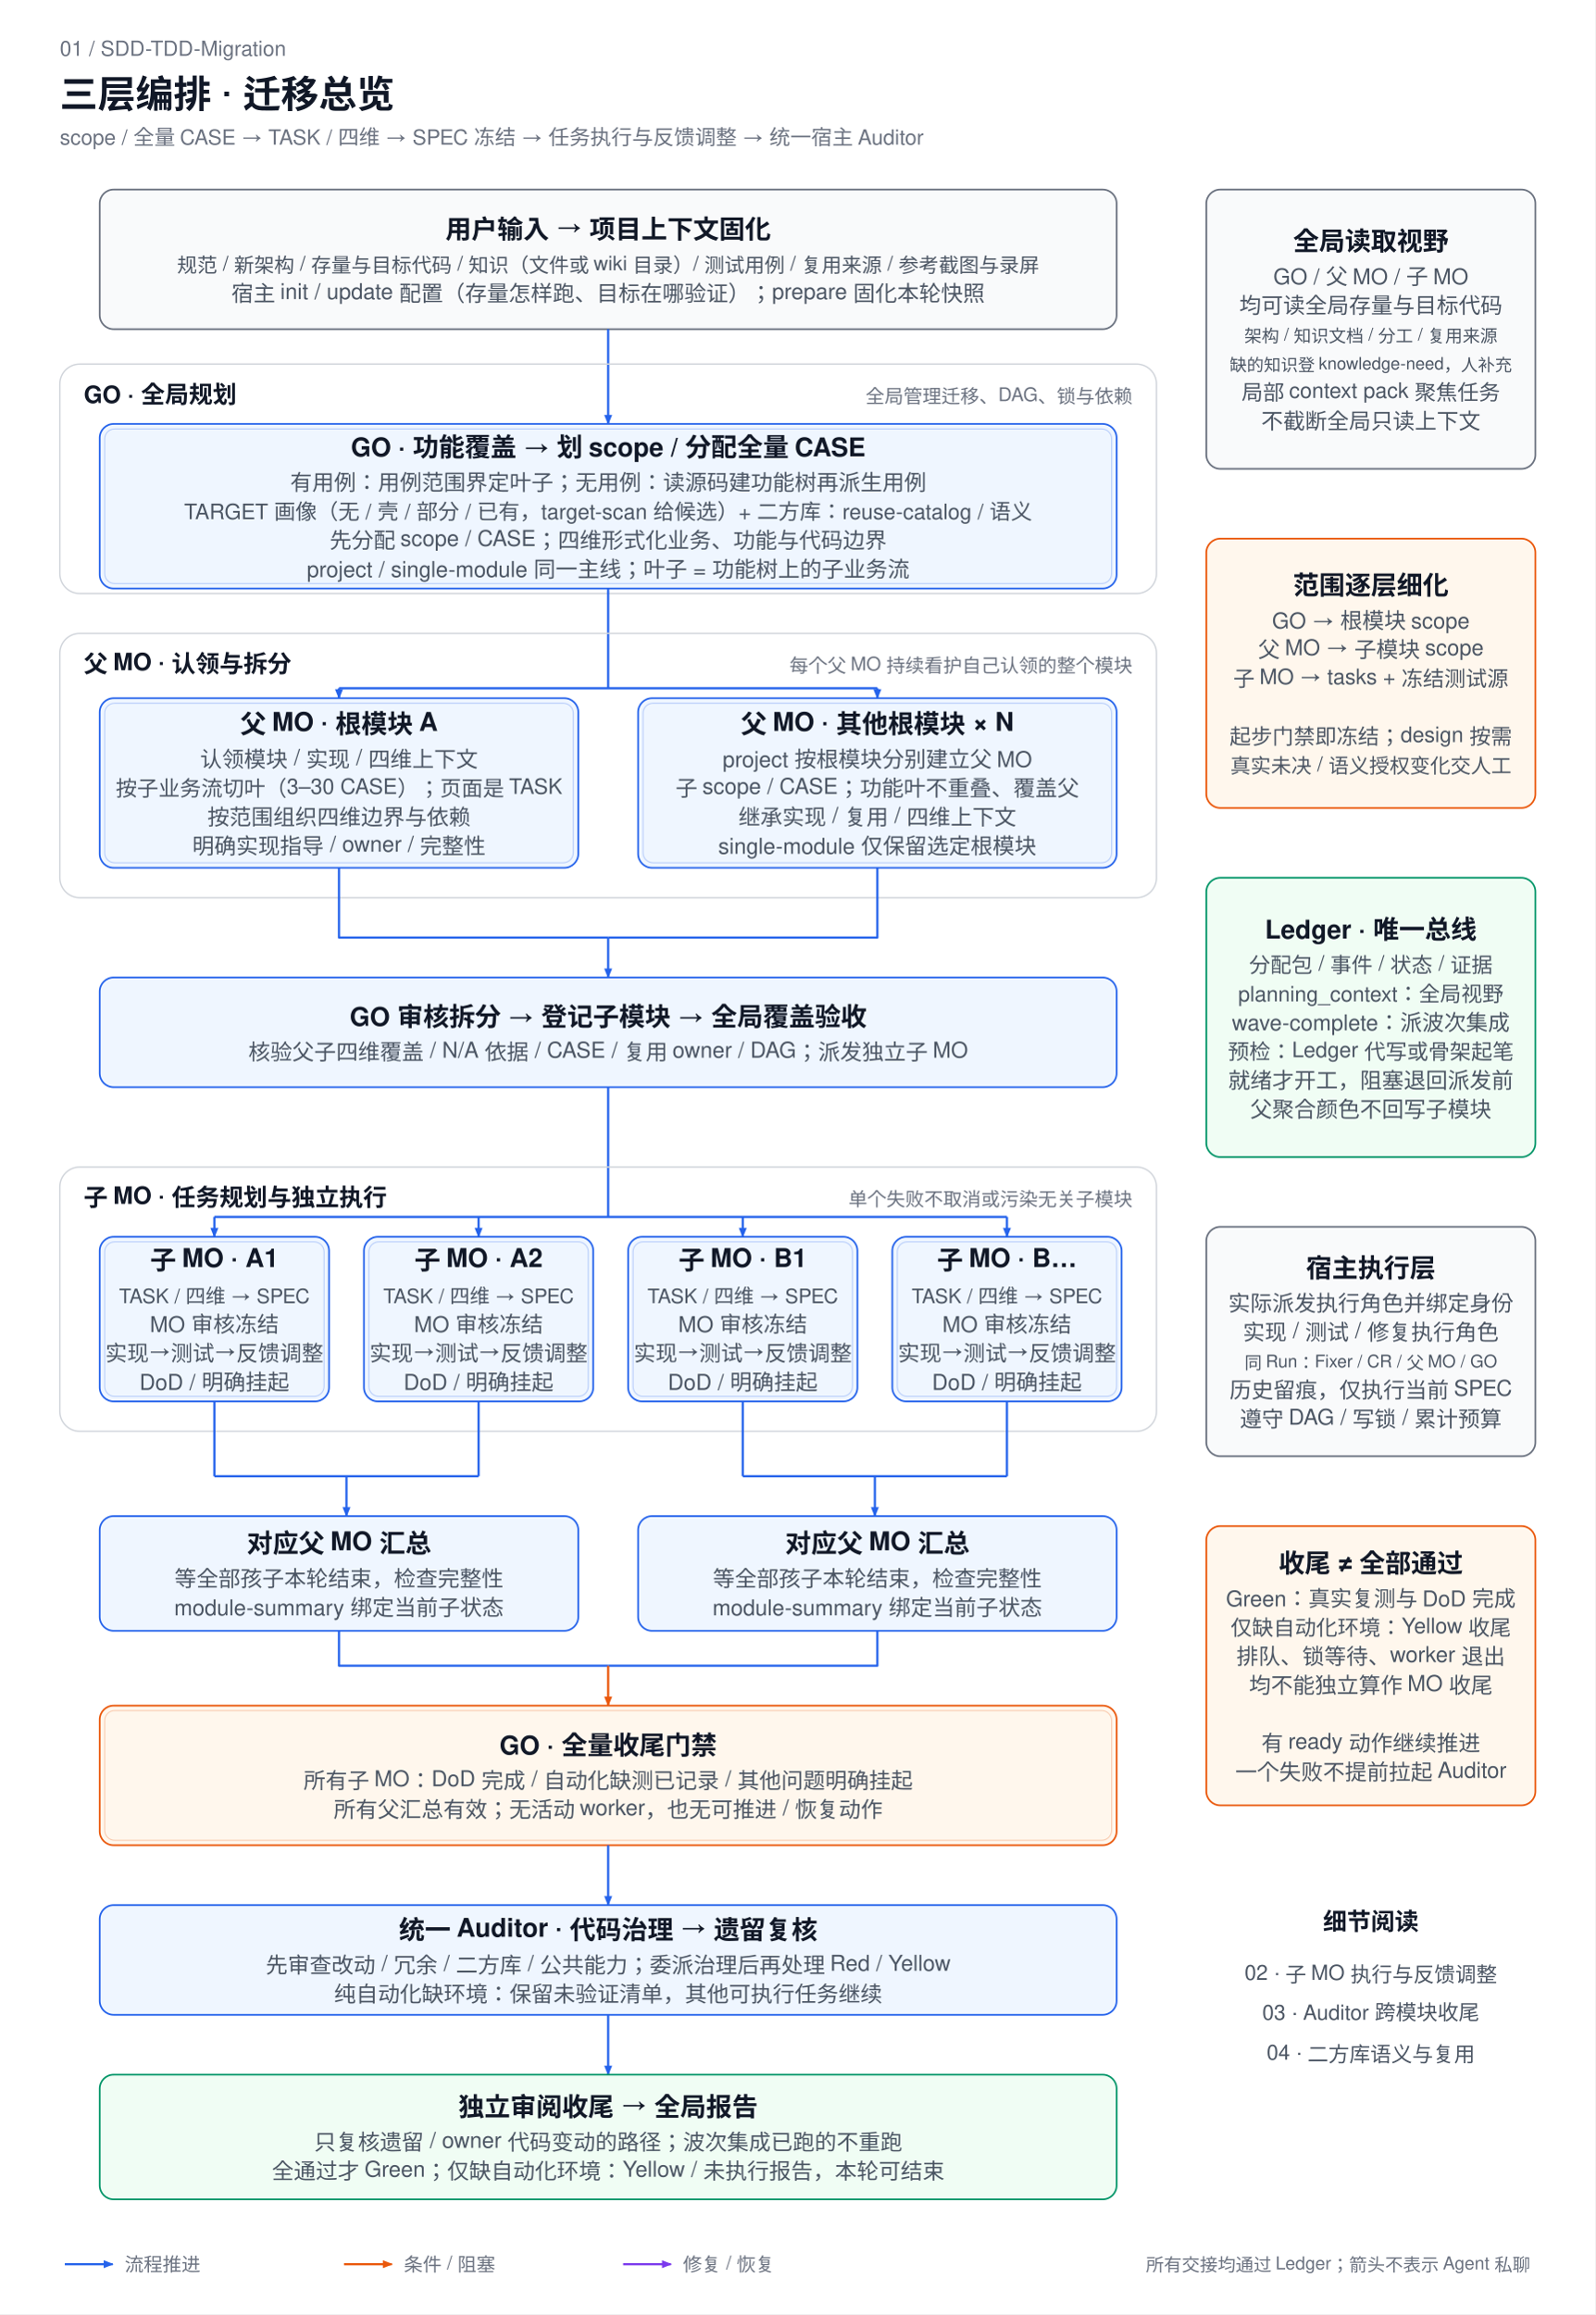
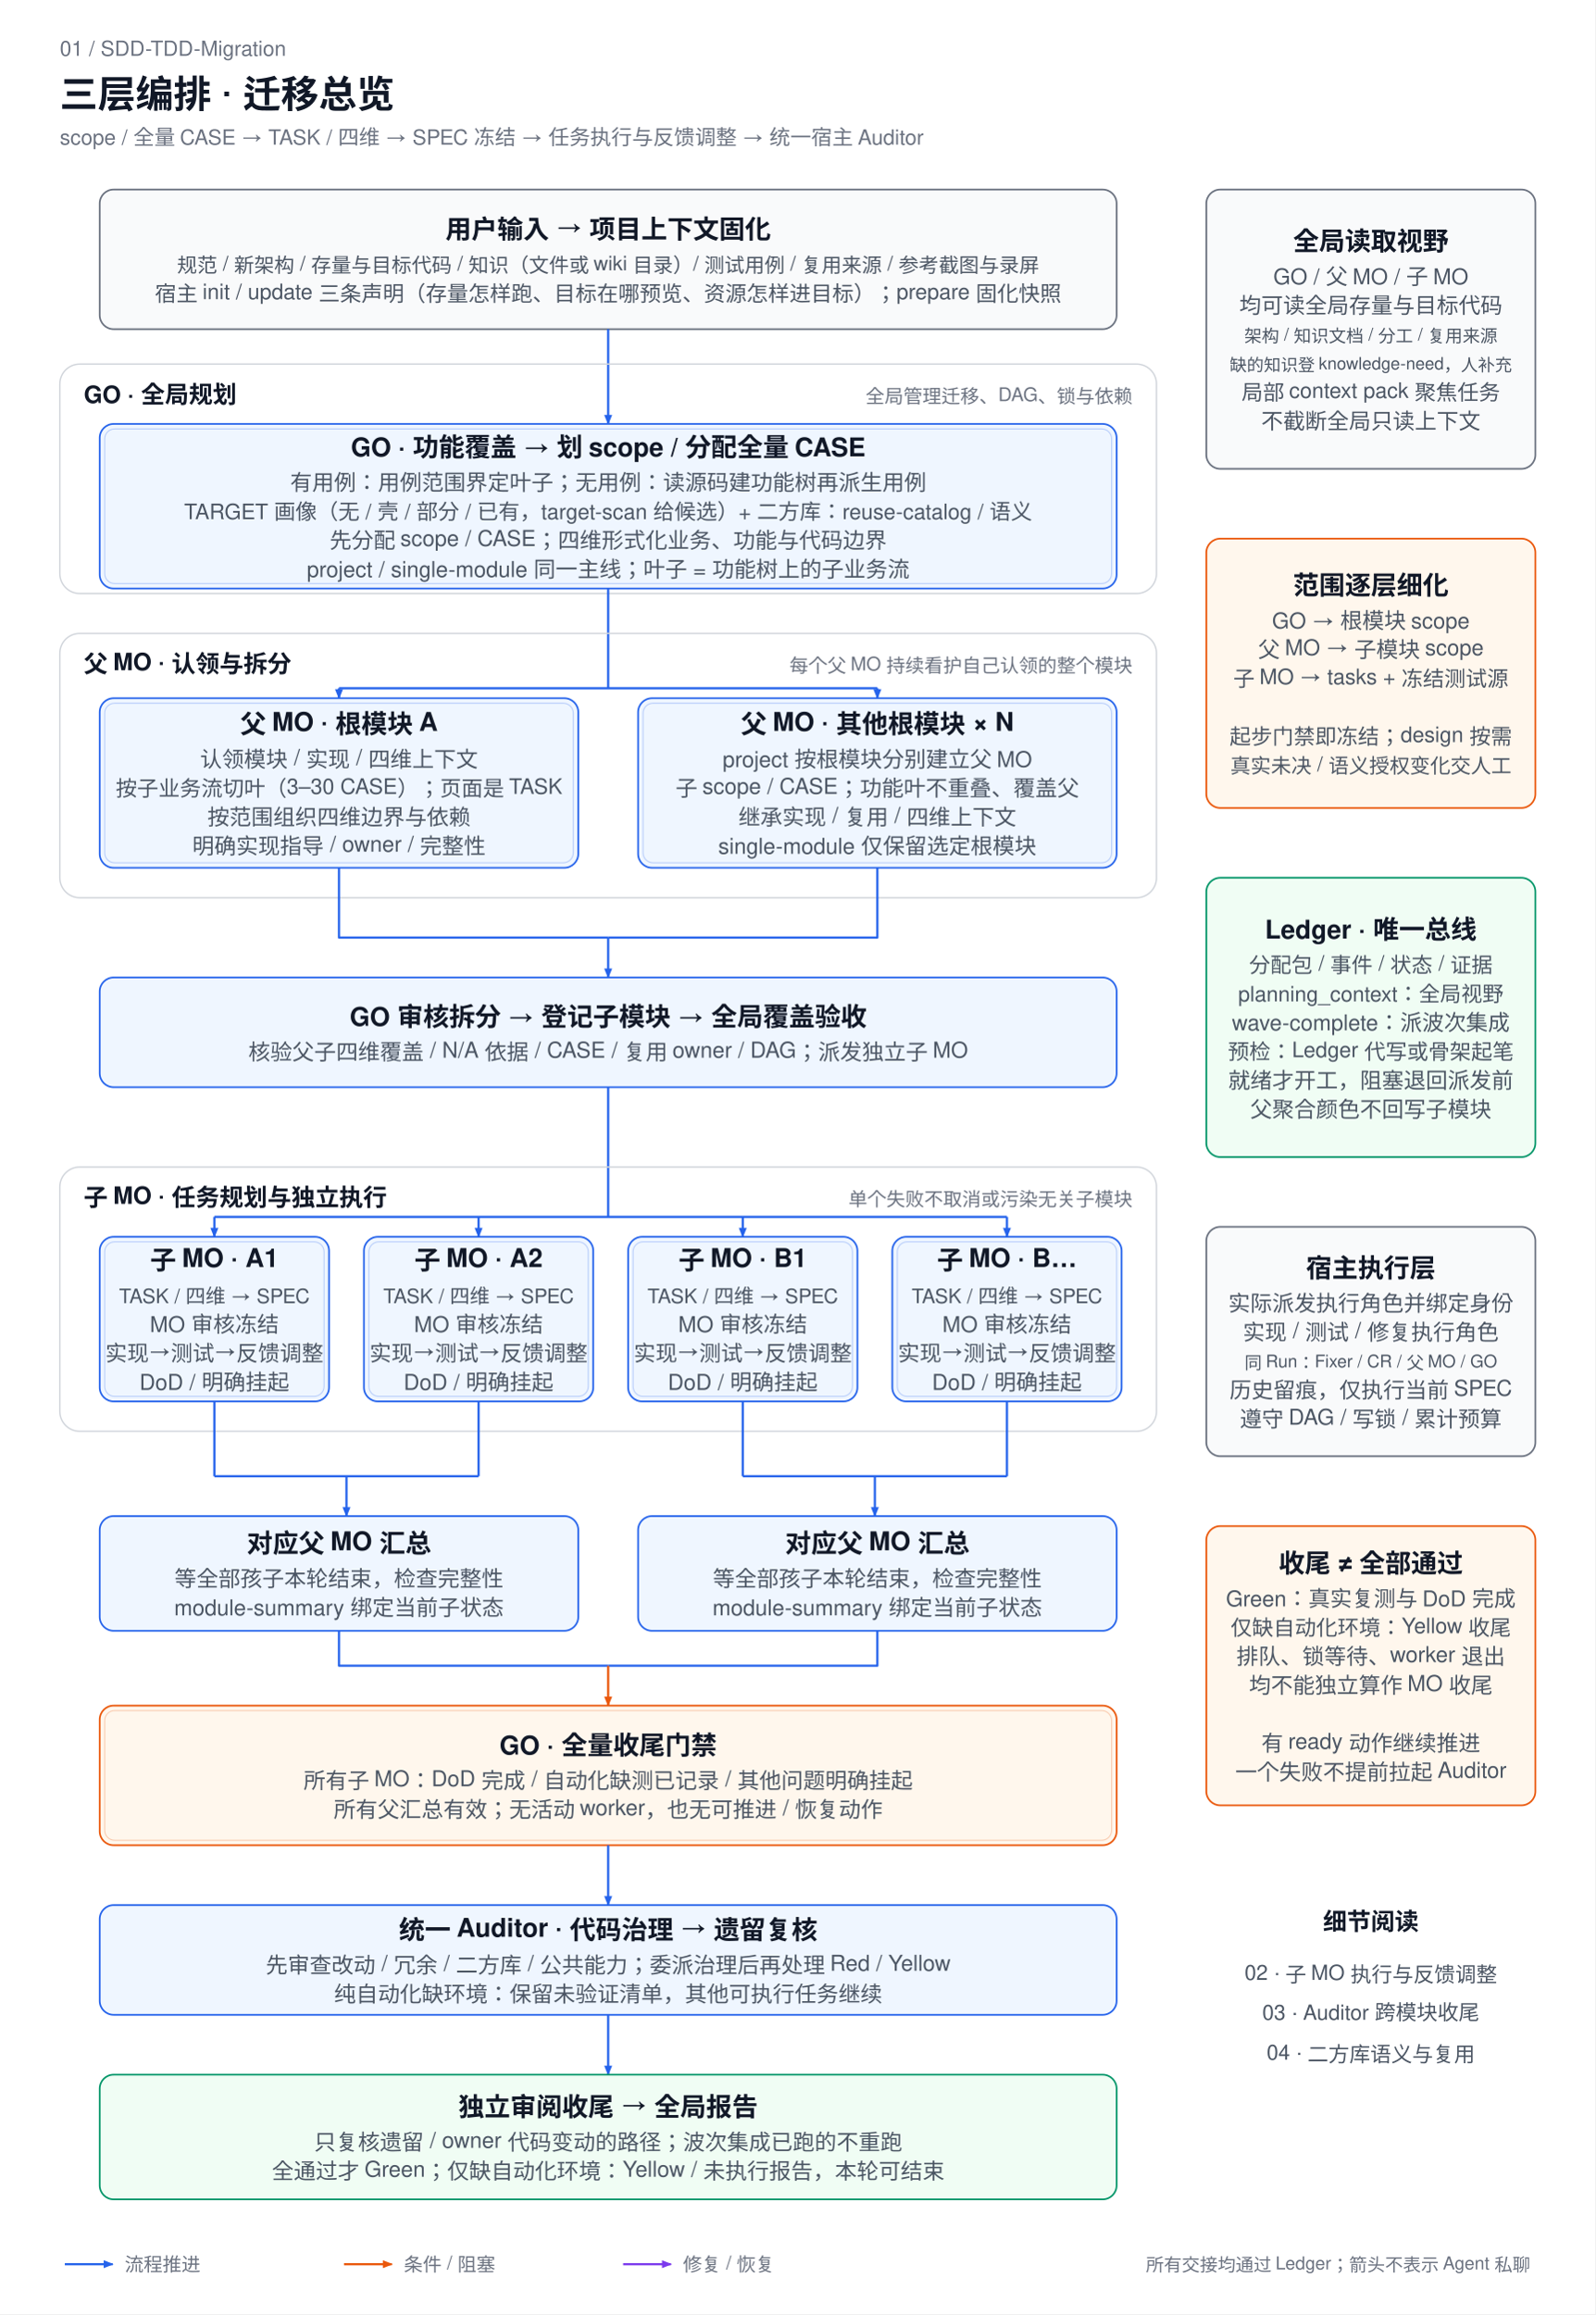
<svg xmlns="http://www.w3.org/2000/svg" width="1600" height="2320" viewBox="0 0 1600 2320" role="img" aria-labelledby="title desc">
  <style>text {font-family: "Helvetica Neue", Helvetica, Arial, "PingFang SC", "Microsoft YaHei", sans-serif;}</style>
  <defs>
    <marker id="arrow-blue" markerWidth="10" markerHeight="8" refX="9" refY="4" orient="auto" markerUnits="userSpaceOnUse">
      <path d="M0,0 L10,4 L0,8 Z" fill="#2563eb" />
    </marker>
    <marker id="arrow-orange" markerWidth="10" markerHeight="8" refX="9" refY="4" orient="auto" markerUnits="userSpaceOnUse">
      <path d="M0,0 L10,4 L0,8 Z" fill="#ea580c" />
    </marker>
    <marker id="arrow-green" markerWidth="10" markerHeight="8" refX="9" refY="4" orient="auto" markerUnits="userSpaceOnUse">
      <path d="M0,0 L10,4 L0,8 Z" fill="#059669" />
    </marker>
    <marker id="arrow-purple" markerWidth="10" markerHeight="8" refX="9" refY="4" orient="auto" markerUnits="userSpaceOnUse">
      <path d="M0,0 L10,4 L0,8 Z" fill="#7c3aed" />
    </marker>
    <marker id="arrow-gray" markerWidth="10" markerHeight="8" refX="9" refY="4" orient="auto" markerUnits="userSpaceOnUse">
      <path d="M0,0 L10,4 L0,8 Z" fill="#6b7280" />
    </marker>
  </defs>
  <rect width="1600" height="2320" fill="white" />
  <text x="60" y="56" font-size="21.00" fill="#6b7280" text-anchor="start" font-weight="400">01  /  SDD-TDD-Migration</text>
  <text x="60" y="108" font-size="38.00" fill="#111827" text-anchor="start" font-weight="700">三层编排 · 迁移总览</text>
  <text x="60" y="145" font-size="21.00" fill="#6b7280" text-anchor="start" font-weight="400">scope / 全量 CASE → TASK / 四维 → SPEC 冻结 → 任务执行与反馈调整 → 统一宿主 Auditor</text>
  <rect x="100" y="190" width="1020" height="140" rx="14" fill="#f9fafb" stroke="#6b7280" stroke-width="1.7" />
  <text x="610.0" y="239.0" font-size="26.00" fill="#111827" text-anchor="middle" font-weight="650">用户输入 → 项目上下文固化</text>
  <text x="610.0" y="273.0" font-size="20.16" fill="#4b5563" text-anchor="middle" font-weight="400">规范 / 新架构 / 存量与目标代码 / 知识（文件或 wiki 目录）/ 测试用例 / 复用来源 / 参考截图与录屏</text>
-   <text x="610.0" y="302.0" font-size="22.00" fill="#4b5563" text-anchor="middle" font-weight="400">宿主 init / update 配置（存量怎样跑、目标在哪验证）；prepare 固化本轮快照</text>
+   <text x="610.0" y="302.0" font-size="21.47" fill="#4b5563" text-anchor="middle" font-weight="400">宿主 init / update 三条声明（存量怎样跑、目标在哪预览、资源怎样进目标）；prepare 固化快照</text>
  <path d="M610,330 L610,425" fill="none" stroke="#2563eb" stroke-width="2.2" stroke-linejoin="round" marker-end="url(#arrow-blue)" />
  <rect x="60" y="365" width="1100" height="230" rx="20" fill="none" stroke="#d1d5db" stroke-width="1.4" />
  <text x="84" y="404" font-size="24.00" fill="#111827" text-anchor="start" font-weight="650">GO  ·  全局规划</text>
  <text x="1136" y="404" font-size="19.00" fill="#6b7280" text-anchor="end" font-weight="400">全局管理迁移、DAG、锁与依赖</text>
  <rect x="100" y="425" width="1020" height="165" rx="14" fill="#eff6ff" stroke="#2563eb" stroke-width="1.7" />
  <rect x="105" y="430" width="1010" height="155" rx="10" fill="none" stroke="#2563eb" stroke-opacity="0.28" />
  <text x="610.0" y="457.5" font-size="26.00" fill="#111827" text-anchor="middle" font-weight="650">GO · 功能覆盖 → 划 scope / 分配全量 CASE</text>
  <text x="610.0" y="491.5" font-size="22.00" fill="#4b5563" text-anchor="middle" font-weight="400">有用例：用例范围界定叶子；无用例：读源码建功能树再派生用例</text>
  <text x="610.0" y="520.5" font-size="21.42" fill="#4b5563" text-anchor="middle" font-weight="400">TARGET 画像（无 / 壳 / 部分 / 已有，target-scan 给候选）+ 二方库：reuse-catalog / 语义</text>
  <text x="610.0" y="549.5" font-size="22.00" fill="#4b5563" text-anchor="middle" font-weight="400">先分配 scope / CASE；四维形式化业务、功能与代码边界</text>
  <text x="610.0" y="578.5" font-size="22.00" fill="#4b5563" text-anchor="middle" font-weight="400">project / single-module 同一主线；叶子 = 功能树上的子业务流</text>
  <path d="M610,590 L610,690" fill="none" stroke="#2563eb" stroke-width="2.2" stroke-linejoin="round" />
  <path d="M340,690 L880,690" fill="none" stroke="#2563eb" stroke-width="2.2" stroke-linejoin="round" />
  <path d="M340,690 L340,700" fill="none" stroke="#2563eb" stroke-width="2.2" stroke-linejoin="round" marker-end="url(#arrow-blue)" />
  <path d="M880,690 L880,700" fill="none" stroke="#2563eb" stroke-width="2.2" stroke-linejoin="round" marker-end="url(#arrow-blue)" />
  <rect x="60" y="635" width="1100" height="265" rx="20" fill="none" stroke="#d1d5db" stroke-width="1.4" />
  <text x="84" y="674" font-size="24.00" fill="#111827" text-anchor="start" font-weight="650">父 MO  ·  认领与拆分</text>
  <text x="1136" y="674" font-size="19.00" fill="#6b7280" text-anchor="end" font-weight="400">每个父 MO 持续看护自己认领的整个模块</text>
  <rect x="100" y="700" width="480" height="170" rx="14" fill="#eff6ff" stroke="#2563eb" stroke-width="1.7" />
  <rect x="105" y="705" width="470" height="160" rx="10" fill="none" stroke="#2563eb" stroke-opacity="0.28" />
  <text x="340.0" y="735.0" font-size="26.00" fill="#111827" text-anchor="middle" font-weight="650">父 MO · 根模块 A</text>
  <text x="340.0" y="769.0" font-size="22.00" fill="#4b5563" text-anchor="middle" font-weight="400">认领模块 / 实现 / 四维上下文</text>
  <text x="340.0" y="798.0" font-size="21.45" fill="#4b5563" text-anchor="middle" font-weight="400">按子业务流切叶（3–30 CASE）；页面是 TASK</text>
  <text x="340.0" y="827.0" font-size="22.00" fill="#4b5563" text-anchor="middle" font-weight="400">按范围组织四维边界与依赖</text>
  <text x="340.0" y="856.0" font-size="22.00" fill="#4b5563" text-anchor="middle" font-weight="400">明确实现指导 / owner / 完整性</text>
  <rect x="640" y="700" width="480" height="170" rx="14" fill="#eff6ff" stroke="#2563eb" stroke-width="1.7" />
  <rect x="645" y="705" width="470" height="160" rx="10" fill="none" stroke="#2563eb" stroke-opacity="0.28" />
  <text x="880.0" y="735.0" font-size="26.00" fill="#111827" text-anchor="middle" font-weight="650">父 MO · 其他根模块 × N</text>
  <text x="880.0" y="769.0" font-size="22.00" fill="#4b5563" text-anchor="middle" font-weight="400">project 按根模块分别建立父 MO</text>
  <text x="880.0" y="798.0" font-size="22.00" fill="#4b5563" text-anchor="middle" font-weight="400">子 scope / CASE；功能叶不重叠、覆盖父</text>
  <text x="880.0" y="827.0" font-size="22.00" fill="#4b5563" text-anchor="middle" font-weight="400">继承实现 / 复用 / 四维上下文</text>
  <text x="880.0" y="856.0" font-size="22.00" fill="#4b5563" text-anchor="middle" font-weight="400">single-module 仅保留选定根模块</text>
  <path d="M340,870 L340,940 L610,940" fill="none" stroke="#2563eb" stroke-width="2.2" stroke-linejoin="round" />
  <path d="M880,870 L880,940 L610,940" fill="none" stroke="#2563eb" stroke-width="2.2" stroke-linejoin="round" />
  <path d="M610,940 L610,980" fill="none" stroke="#2563eb" stroke-width="2.2" stroke-linejoin="round" marker-end="url(#arrow-blue)" />
  <rect x="100" y="980" width="1020" height="110" rx="14" fill="#eff6ff" stroke="#2563eb" stroke-width="1.7" />
  <text x="610.0" y="1028.5" font-size="26.00" fill="#111827" text-anchor="middle" font-weight="650">GO 审核拆分 → 登记子模块 → 全局覆盖验收</text>
  <text x="610.0" y="1062.5" font-size="22.00" fill="#4b5563" text-anchor="middle" font-weight="400">核验父子四维覆盖 / N/A 依据 / CASE / 复用 owner / DAG；派发独立子 MO</text>
  <path d="M610,1090 L610,1220" fill="none" stroke="#2563eb" stroke-width="2.2" stroke-linejoin="round" />
  <path d="M215,1220 L1010,1220" fill="none" stroke="#2563eb" stroke-width="2.2" stroke-linejoin="round" />
  <rect x="60" y="1170" width="1100" height="265" rx="20" fill="none" stroke="#d1d5db" stroke-width="1.4" />
  <text x="84" y="1209" font-size="24.00" fill="#111827" text-anchor="start" font-weight="650">子 MO  ·  任务规划与独立执行</text>
  <text x="1136" y="1209" font-size="19.00" fill="#6b7280" text-anchor="end" font-weight="400">单个失败不取消或污染无关子模块</text>
  <path d="M215,1220 L215,1240" fill="none" stroke="#2563eb" stroke-width="2.2" stroke-linejoin="round" marker-end="url(#arrow-blue)" />
  <rect x="100" y="1240" width="230" height="165" rx="14" fill="#eff6ff" stroke="#2563eb" stroke-width="1.7" />
  <rect x="105" y="1245" width="220" height="155" rx="10" fill="none" stroke="#2563eb" stroke-opacity="0.28" />
  <text x="215.0" y="1272.5" font-size="26.00" fill="#111827" text-anchor="middle" font-weight="650">子 MO · A1</text>
  <text x="215.0" y="1306.5" font-size="20.04" fill="#4b5563" text-anchor="middle" font-weight="400">TASK / 四维 → SPEC</text>
  <text x="215.0" y="1335.5" font-size="22.00" fill="#4b5563" text-anchor="middle" font-weight="400">MO 审核冻结</text>
  <text x="215.0" y="1364.5" font-size="21.88" fill="#4b5563" text-anchor="middle" font-weight="400">实现→测试→反馈调整</text>
  <text x="215.0" y="1393.5" font-size="22.00" fill="#4b5563" text-anchor="middle" font-weight="400">DoD / 明确挂起</text>
  <path d="M480,1220 L480,1240" fill="none" stroke="#2563eb" stroke-width="2.2" stroke-linejoin="round" marker-end="url(#arrow-blue)" />
  <rect x="365" y="1240" width="230" height="165" rx="14" fill="#eff6ff" stroke="#2563eb" stroke-width="1.7" />
  <rect x="370" y="1245" width="220" height="155" rx="10" fill="none" stroke="#2563eb" stroke-opacity="0.28" />
  <text x="480.0" y="1272.5" font-size="26.00" fill="#111827" text-anchor="middle" font-weight="650">子 MO · A2</text>
  <text x="480.0" y="1306.5" font-size="20.04" fill="#4b5563" text-anchor="middle" font-weight="400">TASK / 四维 → SPEC</text>
  <text x="480.0" y="1335.5" font-size="22.00" fill="#4b5563" text-anchor="middle" font-weight="400">MO 审核冻结</text>
  <text x="480.0" y="1364.5" font-size="21.88" fill="#4b5563" text-anchor="middle" font-weight="400">实现→测试→反馈调整</text>
  <text x="480.0" y="1393.5" font-size="22.00" fill="#4b5563" text-anchor="middle" font-weight="400">DoD / 明确挂起</text>
  <path d="M745,1220 L745,1240" fill="none" stroke="#2563eb" stroke-width="2.2" stroke-linejoin="round" marker-end="url(#arrow-blue)" />
  <rect x="630" y="1240" width="230" height="165" rx="14" fill="#eff6ff" stroke="#2563eb" stroke-width="1.7" />
  <rect x="635" y="1245" width="220" height="155" rx="10" fill="none" stroke="#2563eb" stroke-opacity="0.28" />
  <text x="745.0" y="1272.5" font-size="26.00" fill="#111827" text-anchor="middle" font-weight="650">子 MO · B1</text>
  <text x="745.0" y="1306.5" font-size="20.04" fill="#4b5563" text-anchor="middle" font-weight="400">TASK / 四维 → SPEC</text>
  <text x="745.0" y="1335.5" font-size="22.00" fill="#4b5563" text-anchor="middle" font-weight="400">MO 审核冻结</text>
  <text x="745.0" y="1364.5" font-size="21.88" fill="#4b5563" text-anchor="middle" font-weight="400">实现→测试→反馈调整</text>
  <text x="745.0" y="1393.5" font-size="22.00" fill="#4b5563" text-anchor="middle" font-weight="400">DoD / 明确挂起</text>
  <path d="M1010,1220 L1010,1240" fill="none" stroke="#2563eb" stroke-width="2.2" stroke-linejoin="round" marker-end="url(#arrow-blue)" />
  <rect x="895" y="1240" width="230" height="165" rx="14" fill="#eff6ff" stroke="#2563eb" stroke-width="1.7" />
  <rect x="900" y="1245" width="220" height="155" rx="10" fill="none" stroke="#2563eb" stroke-opacity="0.28" />
  <text x="1010.0" y="1272.5" font-size="26.00" fill="#111827" text-anchor="middle" font-weight="650">子 MO · B…</text>
  <text x="1010.0" y="1306.5" font-size="20.04" fill="#4b5563" text-anchor="middle" font-weight="400">TASK / 四维 → SPEC</text>
  <text x="1010.0" y="1335.5" font-size="22.00" fill="#4b5563" text-anchor="middle" font-weight="400">MO 审核冻结</text>
  <text x="1010.0" y="1364.5" font-size="21.88" fill="#4b5563" text-anchor="middle" font-weight="400">实现→测试→反馈调整</text>
  <text x="1010.0" y="1393.5" font-size="22.00" fill="#4b5563" text-anchor="middle" font-weight="400">DoD / 明确挂起</text>
  <path d="M215,1405 L215,1480" fill="none" stroke="#2563eb" stroke-width="2.2" stroke-linejoin="round" />
  <path d="M480,1405 L480,1480" fill="none" stroke="#2563eb" stroke-width="2.2" stroke-linejoin="round" />
  <path d="M215,1480 L480,1480" fill="none" stroke="#2563eb" stroke-width="2.2" stroke-linejoin="round" />
  <path d="M347.5,1480 L347.5,1520" fill="none" stroke="#2563eb" stroke-width="2.2" stroke-linejoin="round" marker-end="url(#arrow-blue)" />
  <rect x="100" y="1520" width="480" height="115" rx="14" fill="#eff6ff" stroke="#2563eb" stroke-width="1.7" />
  <text x="340.0" y="1556.5" font-size="26.00" fill="#111827" text-anchor="middle" font-weight="650">对应父 MO 汇总</text>
  <text x="340.0" y="1590.5" font-size="22.00" fill="#4b5563" text-anchor="middle" font-weight="400">等全部孩子本轮结束，检查完整性</text>
  <text x="340.0" y="1619.5" font-size="22.00" fill="#4b5563" text-anchor="middle" font-weight="400">module-summary 绑定当前子状态</text>
  <path d="M745,1405 L745,1480" fill="none" stroke="#2563eb" stroke-width="2.2" stroke-linejoin="round" />
  <path d="M1010,1405 L1010,1480" fill="none" stroke="#2563eb" stroke-width="2.2" stroke-linejoin="round" />
  <path d="M745,1480 L1010,1480" fill="none" stroke="#2563eb" stroke-width="2.2" stroke-linejoin="round" />
  <path d="M877.5,1480 L877.5,1520" fill="none" stroke="#2563eb" stroke-width="2.2" stroke-linejoin="round" marker-end="url(#arrow-blue)" />
  <rect x="640" y="1520" width="480" height="115" rx="14" fill="#eff6ff" stroke="#2563eb" stroke-width="1.7" />
  <text x="880.0" y="1556.5" font-size="26.00" fill="#111827" text-anchor="middle" font-weight="650">对应父 MO 汇总</text>
  <text x="880.0" y="1590.5" font-size="22.00" fill="#4b5563" text-anchor="middle" font-weight="400">等全部孩子本轮结束，检查完整性</text>
  <text x="880.0" y="1619.5" font-size="22.00" fill="#4b5563" text-anchor="middle" font-weight="400">module-summary 绑定当前子状态</text>
  <path d="M340,1635 L340,1670 L610,1670" fill="none" stroke="#2563eb" stroke-width="2.2" stroke-linejoin="round" />
  <path d="M880,1635 L880,1670 L610,1670" fill="none" stroke="#2563eb" stroke-width="2.2" stroke-linejoin="round" />
  <path d="M610,1670 L610,1710" fill="none" stroke="#ea580c" stroke-width="2.2" stroke-linejoin="round" marker-end="url(#arrow-orange)" />
  <rect x="100" y="1710" width="1020" height="140" rx="14" fill="#fff7ed" stroke="#ea580c" stroke-width="1.7" />
  <rect x="105" y="1715" width="1010" height="130" rx="10" fill="none" stroke="#ea580c" stroke-opacity="0.28" />
  <text x="610.0" y="1759.0" font-size="26.00" fill="#111827" text-anchor="middle" font-weight="650">GO · 全量收尾门禁</text>
  <text x="610.0" y="1793.0" font-size="22.00" fill="#4b5563" text-anchor="middle" font-weight="400">所有子 MO：DoD 完成 / 自动化缺测已记录 / 其他问题明确挂起</text>
  <text x="610.0" y="1822.0" font-size="22.00" fill="#4b5563" text-anchor="middle" font-weight="400">所有父汇总有效；无活动 worker，也无可推进 / 恢复动作</text>
  <path d="M610,1850 L610,1910" fill="none" stroke="#2563eb" stroke-width="2.2" stroke-linejoin="round" marker-end="url(#arrow-blue)" />
  <rect x="100" y="1910" width="1020" height="110" rx="14" fill="#eff6ff" stroke="#2563eb" stroke-width="1.7" />
  <text x="610.0" y="1944.0" font-size="26.00" fill="#111827" text-anchor="middle" font-weight="650">统一 Auditor · 代码治理 → 遗留复核</text>
  <text x="610.0" y="1978.0" font-size="22.00" fill="#4b5563" text-anchor="middle" font-weight="400">先审查改动 / 冗余 / 二方库 / 公共能力；委派治理后再处理 Red / Yellow</text>
  <text x="610.0" y="2007.0" font-size="22.00" fill="#4b5563" text-anchor="middle" font-weight="400">纯自动化缺环境：保留未验证清单，其他可执行任务继续</text>
  <path d="M610,2020 L610,2080" fill="none" stroke="#2563eb" stroke-width="2.2" stroke-linejoin="round" marker-end="url(#arrow-blue)" />
  <rect x="100" y="2080" width="1020" height="125" rx="14" fill="#f0fdf4" stroke="#059669" stroke-width="1.7" />
  <text x="610.0" y="2121.5" font-size="26.00" fill="#111827" text-anchor="middle" font-weight="650">独立审阅收尾 → 全局报告</text>
  <text x="610.0" y="2155.5" font-size="22.00" fill="#4b5563" text-anchor="middle" font-weight="400">只复核遗留 / owner 代码变动的路径；波次集成已跑的不重跑</text>
  <text x="610.0" y="2184.5" font-size="22.00" fill="#4b5563" text-anchor="middle" font-weight="400">全通过才 Green；仅缺自动化环境：Yellow / 未执行报告，本轮可结束</text>
  <rect x="1210" y="190" width="330" height="280" rx="14" fill="#f9fafb" stroke="#6b7280" stroke-width="1.7" />
  <text x="1375.0" y="251.0" font-size="26.00" fill="#111827" text-anchor="middle" font-weight="650">全局读取视野</text>
  <text x="1375.0" y="285.0" font-size="22.00" fill="#4b5563" text-anchor="middle" font-weight="400">GO / 父 MO / 子 MO</text>
  <text x="1375.0" y="314.0" font-size="22.00" fill="#4b5563" text-anchor="middle" font-weight="400">均可读全局存量与目标代码</text>
  <text x="1375.0" y="343.0" font-size="17.51" fill="#4b5563" text-anchor="middle" font-weight="400">架构 / 知识文档 / 分工 / 复用来源</text>
  <text x="1375.0" y="372.0" font-size="17.09" fill="#4b5563" text-anchor="middle" font-weight="400">缺的知识登 knowledge-need，人补充</text>
  <text x="1375.0" y="401.0" font-size="21.46" fill="#4b5563" text-anchor="middle" font-weight="400">局部 context pack 聚焦任务</text>
  <text x="1375.0" y="430.0" font-size="22.00" fill="#4b5563" text-anchor="middle" font-weight="400">不截断全局只读上下文</text>
  <rect x="1210" y="540" width="330" height="270" rx="14" fill="#fff7ed" stroke="#ea580c" stroke-width="1.7" />
  <text x="1375.0" y="596.0" font-size="26.00" fill="#111827" text-anchor="middle" font-weight="650">范围逐层细化</text>
  <text x="1375.0" y="630.0" font-size="22.00" fill="#4b5563" text-anchor="middle" font-weight="400">GO → 根模块 scope</text>
  <text x="1375.0" y="659.0" font-size="22.00" fill="#4b5563" text-anchor="middle" font-weight="400">父 MO → 子模块 scope</text>
  <text x="1375.0" y="688.0" font-size="21.46" fill="#4b5563" text-anchor="middle" font-weight="400">子 MO → tasks + 冻结测试源</text>
  <text x="1375.0" y="717.0" font-size="22.00" fill="#4b5563" text-anchor="middle" font-weight="400" />
  <text x="1375.0" y="746.0" font-size="21.44" fill="#4b5563" text-anchor="middle" font-weight="400">起步门禁即冻结；design 按需</text>
  <text x="1375.0" y="775.0" font-size="20.39" fill="#4b5563" text-anchor="middle" font-weight="400">真实未决 / 语义授权变化交人工</text>
  <rect x="1210" y="880" width="330" height="280" rx="14" fill="#f0fdf4" stroke="#059669" stroke-width="1.7" />
  <text x="1375.0" y="941.0" font-size="26.00" fill="#111827" text-anchor="middle" font-weight="650">Ledger · 唯一总线</text>
  <text x="1375.0" y="975.0" font-size="21.23" fill="#4b5563" text-anchor="middle" font-weight="400">分配包 / 事件 / 状态 / 证据</text>
  <text x="1375.0" y="1004.0" font-size="21.25" fill="#4b5563" text-anchor="middle" font-weight="400">planning_context：全局视野</text>
  <text x="1375.0" y="1033.0" font-size="22.00" fill="#4b5563" text-anchor="middle" font-weight="400">wave-complete：派波次集成</text>
  <text x="1375.0" y="1062.0" font-size="21.44" fill="#4b5563" text-anchor="middle" font-weight="400">预检：Ledger 代写或骨架起笔</text>
  <text x="1375.0" y="1091.0" font-size="22.00" fill="#4b5563" text-anchor="middle" font-weight="400">就绪才开工，阻塞退回派发前</text>
  <text x="1375.0" y="1120.0" font-size="22.00" fill="#4b5563" text-anchor="middle" font-weight="400">父聚合颜色不回写子模块</text>
  <rect x="1210" y="1230" width="330" height="230" rx="14" fill="#f9fafb" stroke="#6b7280" stroke-width="1.7" />
  <text x="1375.0" y="1280.5" font-size="26.00" fill="#111827" text-anchor="middle" font-weight="650">宿主执行层</text>
  <text x="1375.0" y="1314.5" font-size="22.00" fill="#4b5563" text-anchor="middle" font-weight="400">实际派发执行角色并绑定身份</text>
  <text x="1375.0" y="1343.5" font-size="22.00" fill="#4b5563" text-anchor="middle" font-weight="400">实现 / 测试 / 修复执行角色</text>
  <text x="1375.0" y="1372.5" font-size="17.39" fill="#4b5563" text-anchor="middle" font-weight="400">同 Run：Fixer / CR / 父 MO / GO</text>
  <text x="1375.0" y="1401.5" font-size="22.00" fill="#4b5563" text-anchor="middle" font-weight="400">历史留痕，仅执行当前 SPEC</text>
  <text x="1375.0" y="1430.5" font-size="21.90" fill="#4b5563" text-anchor="middle" font-weight="400">遵守 DAG / 写锁 / 累计预算</text>
  <rect x="1210" y="1530" width="330" height="280" rx="14" fill="#fff7ed" stroke="#ea580c" stroke-width="1.7" />
  <text x="1375.0" y="1576.5" font-size="26.00" fill="#111827" text-anchor="middle" font-weight="650">收尾 ≠ 全部通过</text>
  <text x="1375.0" y="1610.5" font-size="21.90" fill="#4b5563" text-anchor="middle" font-weight="400">Green：真实复测与 DoD 完成</text>
  <text x="1375.0" y="1639.5" font-size="21.44" fill="#4b5563" text-anchor="middle" font-weight="400">仅缺自动化环境：Yellow 收尾</text>
  <text x="1375.0" y="1668.5" font-size="22.00" fill="#4b5563" text-anchor="middle" font-weight="400">排队、锁等待、worker 退出</text>
  <text x="1375.0" y="1697.5" font-size="22.00" fill="#4b5563" text-anchor="middle" font-weight="400">均不能独立算作 MO 收尾</text>
  <text x="1375.0" y="1726.5" font-size="22.00" fill="#4b5563" text-anchor="middle" font-weight="400" />
  <text x="1375.0" y="1755.5" font-size="22.00" fill="#4b5563" text-anchor="middle" font-weight="400">有 ready 动作继续推进</text>
  <text x="1375.0" y="1784.5" font-size="22.00" fill="#4b5563" text-anchor="middle" font-weight="400">一个失败不提前拉起 Auditor</text>
  <text x="1375" y="1935" font-size="24.00" fill="#111827" text-anchor="middle" font-weight="650">细节阅读</text>
  <text x="1375" y="1985" font-size="21.00" fill="#4b5563" text-anchor="middle" font-weight="400">02 · 子 MO 执行与反馈调整</text>
  <text x="1375" y="2025" font-size="21.00" fill="#4b5563" text-anchor="middle" font-weight="400">03 · Auditor 跨模块收尾</text>
  <text x="1375" y="2065" font-size="21.00" fill="#4b5563" text-anchor="middle" font-weight="400">04 · 二方库语义与复用</text>
  <path d="M65,2270 L113,2270" fill="none" stroke="#2563eb" stroke-width="2.2" stroke-linejoin="round" marker-end="url(#arrow-blue)" />
  <text x="125" y="2277" font-size="19.00" fill="#6b7280" text-anchor="start" font-weight="400">流程推进</text>
  <path d="M345,2270 L393,2270" fill="none" stroke="#ea580c" stroke-width="2.2" stroke-linejoin="round" marker-end="url(#arrow-orange)" />
  <text x="405" y="2277" font-size="19.00" fill="#6b7280" text-anchor="start" font-weight="400">条件 / 阻塞</text>
  <path d="M625,2270 L673,2270" fill="none" stroke="#7c3aed" stroke-width="2.2" stroke-linejoin="round" marker-end="url(#arrow-purple)" />
  <text x="685" y="2277" font-size="19.00" fill="#6b7280" text-anchor="start" font-weight="400">修复 / 恢复</text>
  <text x="1535" y="2277" font-size="18.00" fill="#6b7280" text-anchor="end" font-weight="400">所有交接均通过 Ledger；箭头不表示 Agent 私聊</text>
</svg>
